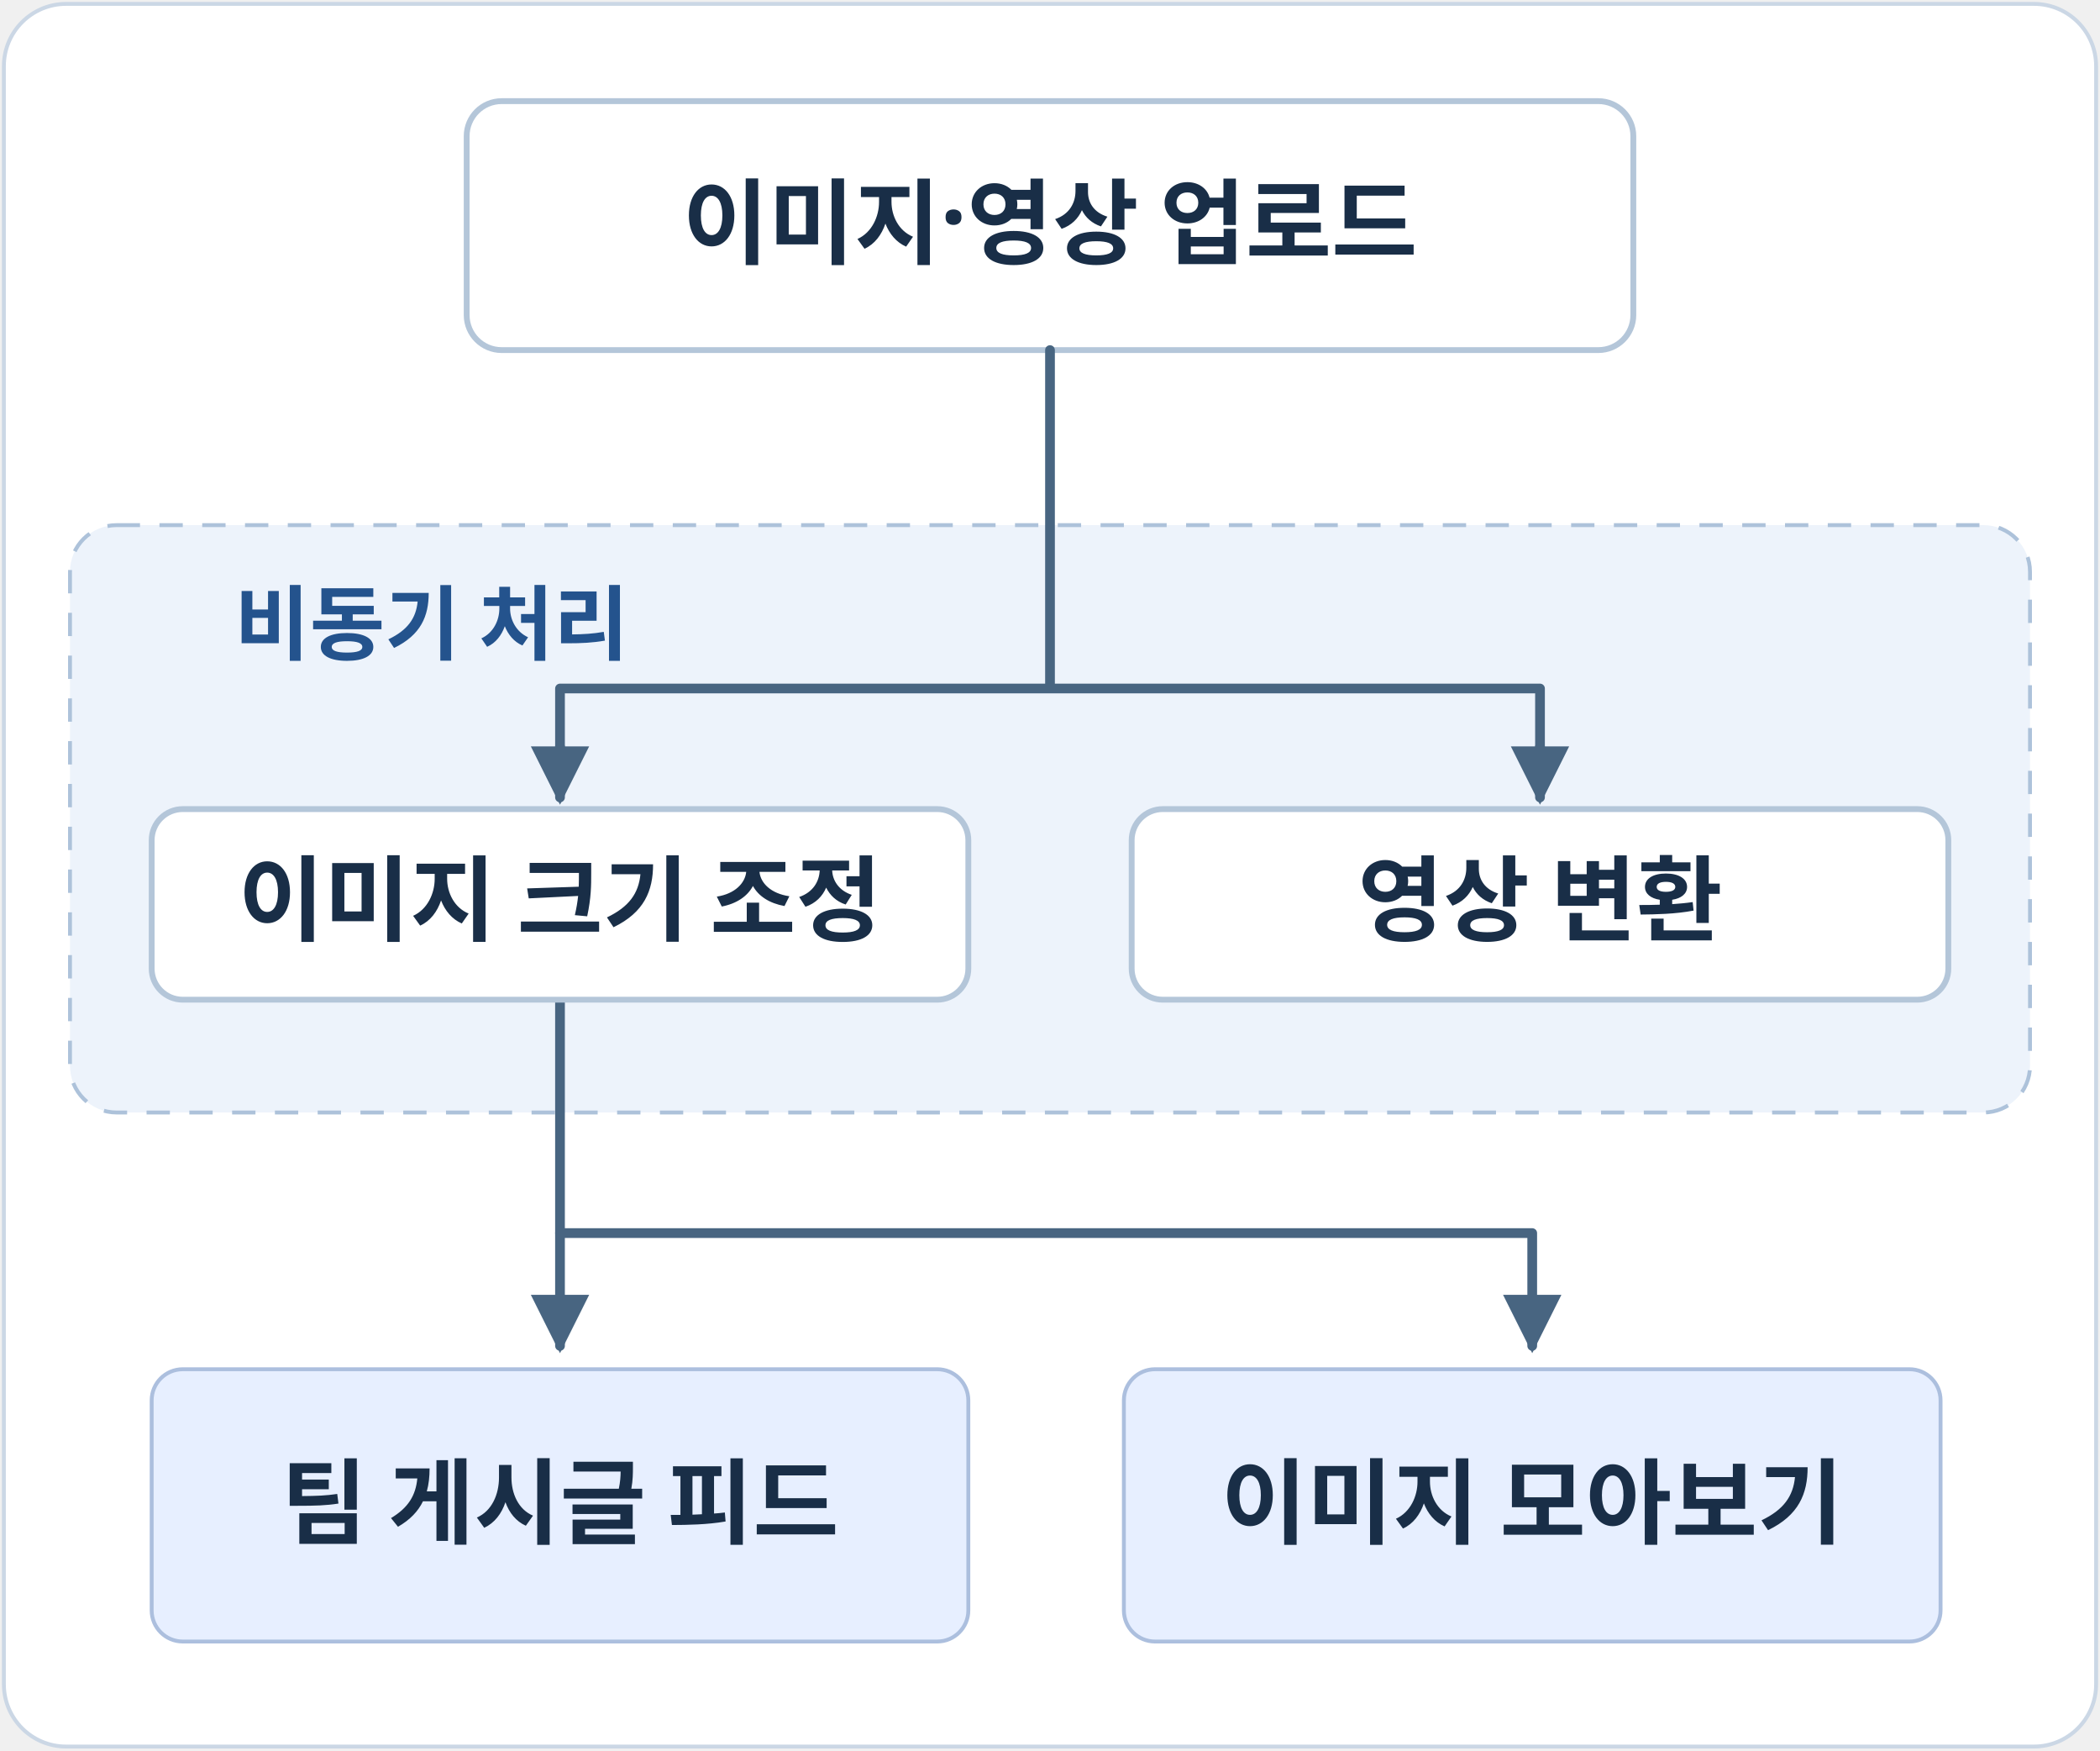
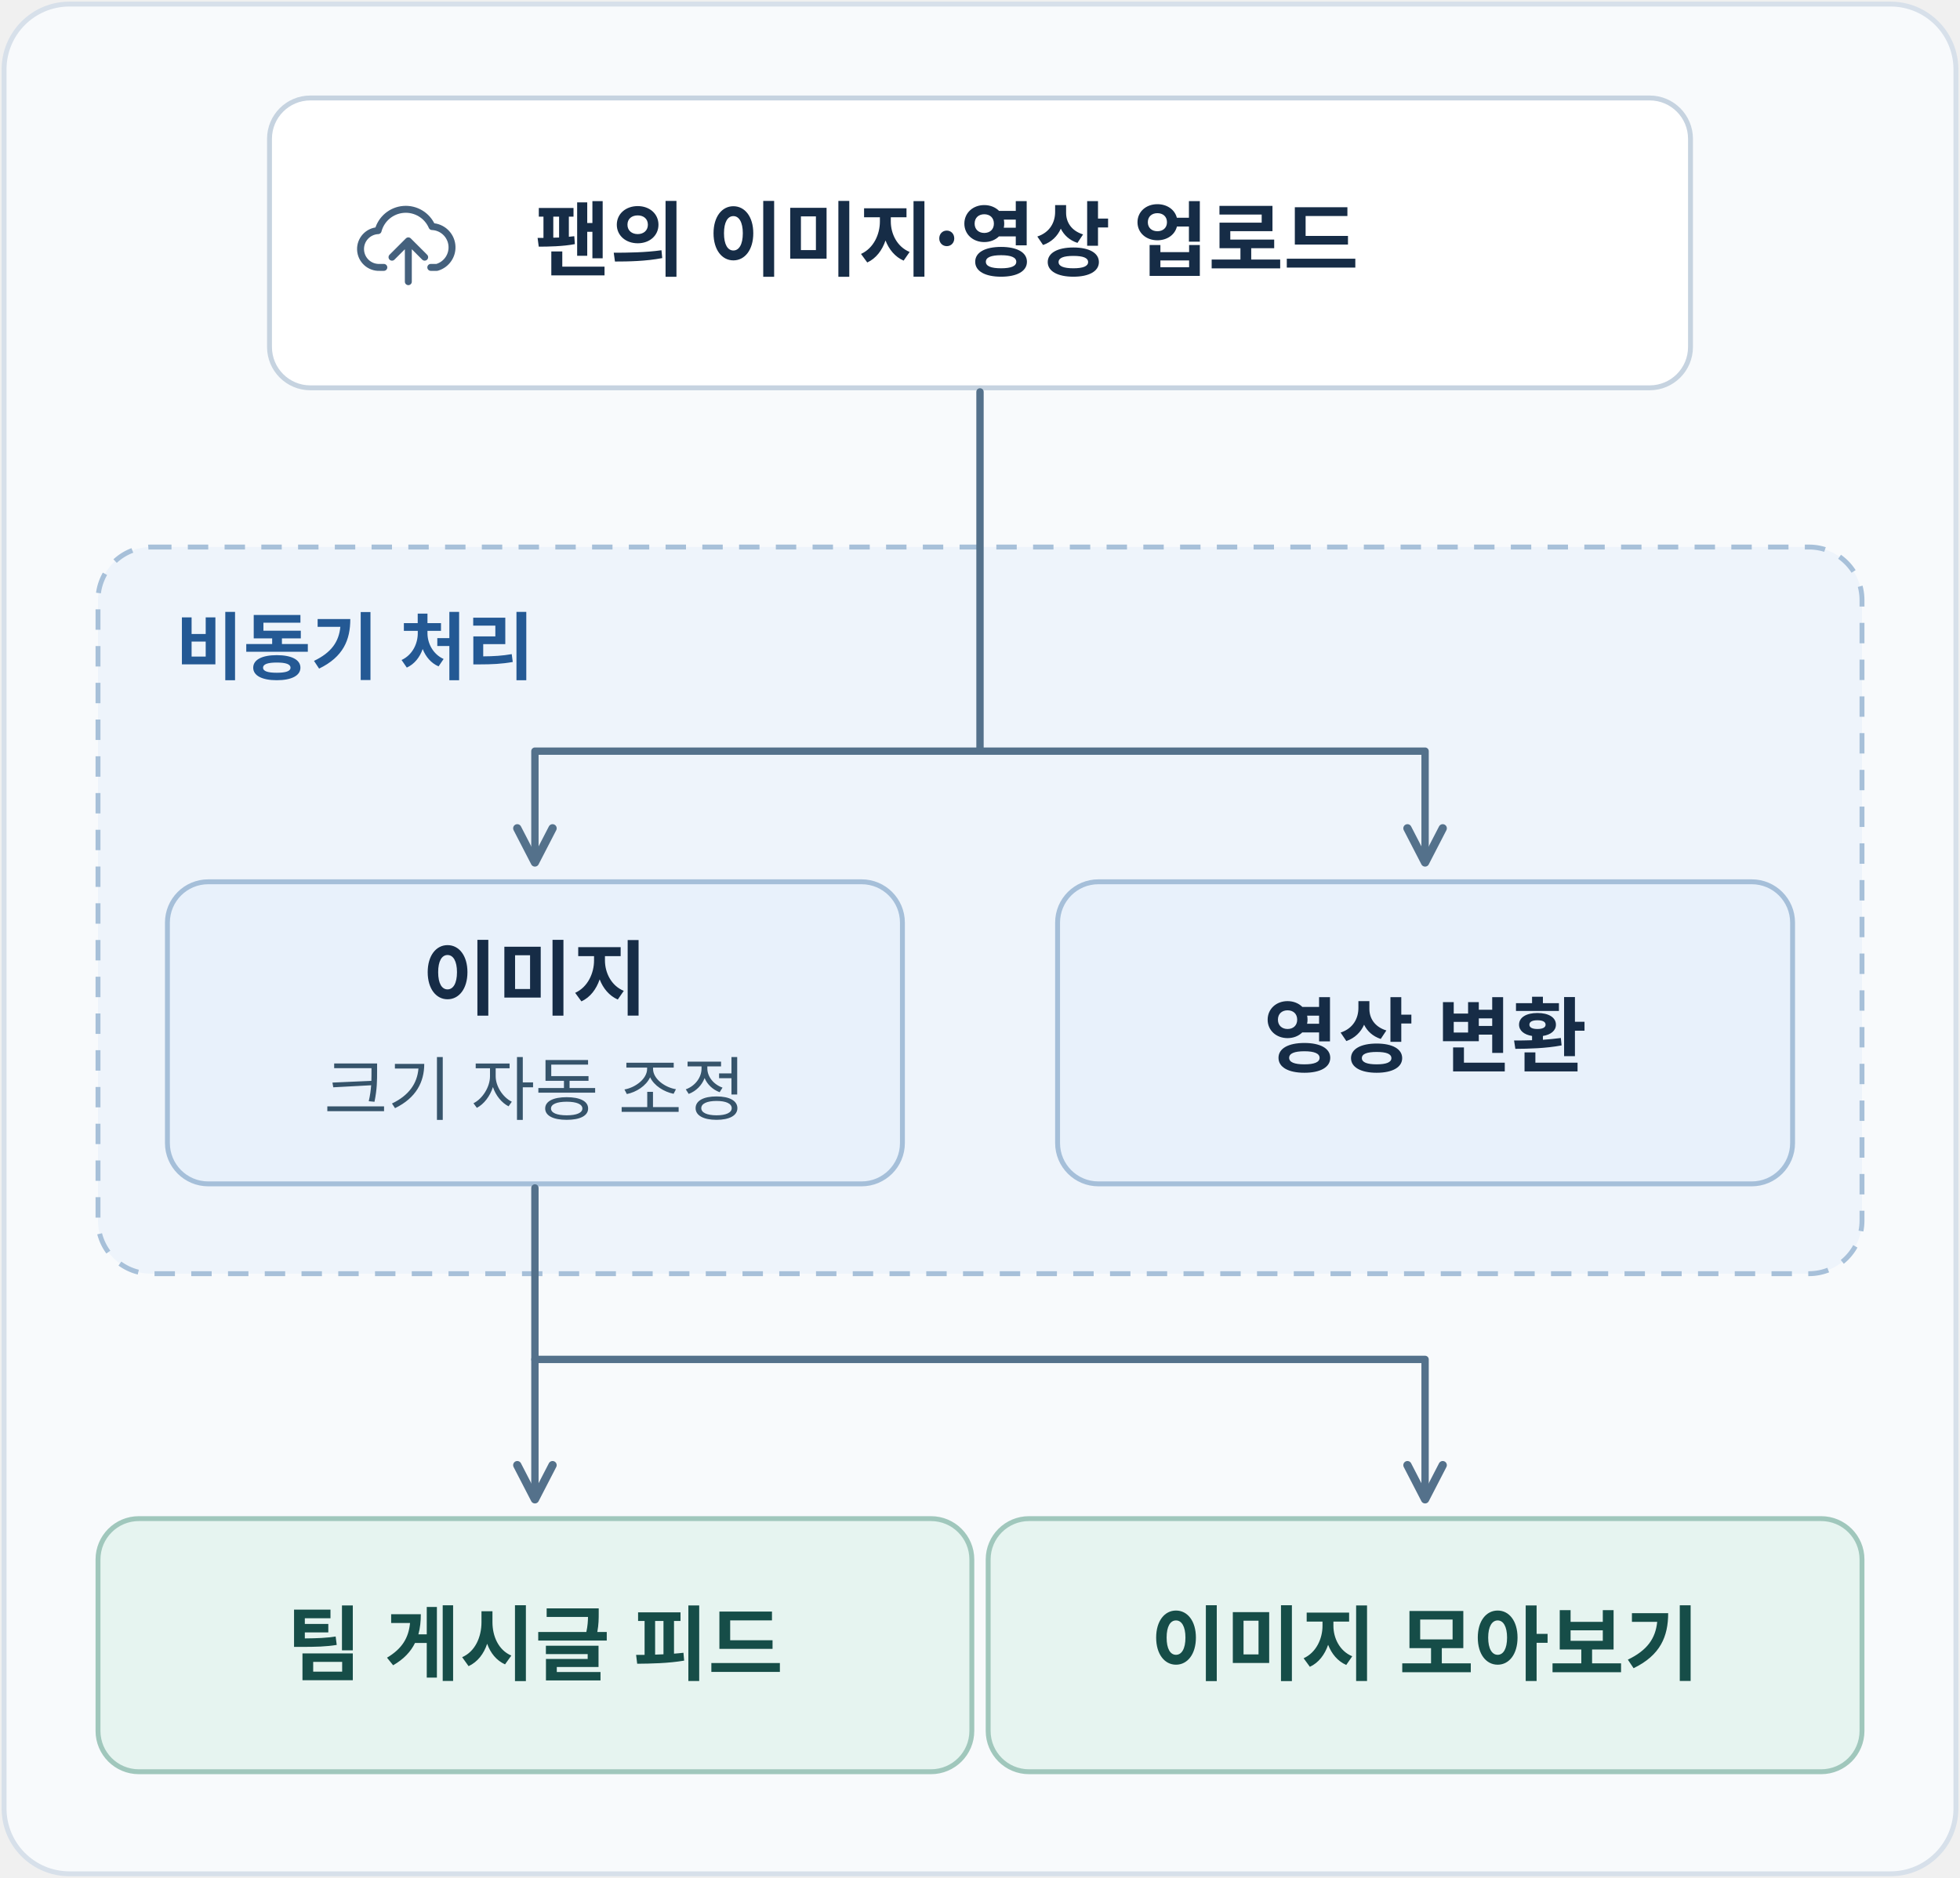
- <svg xmlns="http://www.w3.org/2000/svg" viewBox="0 0 540 450" width="540" height="450" role="img" aria-labelledby="title desc" lang="ko">
+ <svg xmlns="http://www.w3.org/2000/svg" viewBox="0 0 480 460" role="img" aria-labelledby="diagram-title diagram-desc" xml:lang="ko">
  <defs>
    <marker id="arrow" viewBox="0 0 8 8" refX="7" refY="4" markerWidth="6" markerHeight="6" orient="auto">
-       <path d="M0 0 8 4 0 8z" fill="#486581" />
+       <path d="M1 0.8 7.2 4 1 7.2" fill="none" stroke="#54718b" stroke-width="1.5" stroke-linecap="round" stroke-linejoin="round" />
    </marker>
-     <style>
-       text{font-family:system-ui,"Apple SD Gothic Neo","Malgun Gothic",sans-serif;fill:#192e47;text-anchor:middle;font-size:24px;font-weight:650}
-       .group{font-size:21px;fill:#24538d}
-       .edge{fill:none;stroke:#486581;stroke-width:2.5;stroke-linecap:round;stroke-linejoin:round}
-       .node{fill:white;stroke:#b4c6d9;stroke-width:1.5}
-     </style>
+     <style>text{font-family:system-ui,"Apple SD Gothic Neo","Malgun Gothic",sans-serif}.edge{fill:none;stroke:#54718b;stroke-width:1.8;stroke-linecap:round;stroke-linejoin:round}</style>
  </defs>
-   <rect x="1" y="1" width="538" height="448" rx="16" fill="#fff" stroke="#cbd7e5" />
-   <rect x="120" y="26" width="300" height="64" rx="9" class="node" />
-   <text x="270" y="66">이미지·영상 업로드</text>
-   <rect x="18" y="135" width="504" height="151" rx="12" fill="#edf3fb" stroke="#adc2da" stroke-dasharray="6 5" />
-   <text class="group" x="111" y="168">비동기 처리</text>
-   <path class="edge" d="M270 90v87m0 0H144v24m126-24h126v24" fill="none" />
-   <g class="edge" marker-end="url(#arrow)">
-     <path d="M144 192v13" />
-     <path d="M396 192v13" />
-     <path d="M144 257v89" />
-     <path d="M144 317h250v29" />
+   <rect x="1" y="1" width="478" height="458" rx="16" fill="#f8fafc" stroke="#d7e0ea" stroke-width="1.2" />
+   <rect x="66" y="24" width="348" height="71" rx="10" fill="#ffffff" stroke="#c6d3e0" stroke-width="1.2" />
+   <g transform="translate(88 48)" stroke="#45617d" stroke-width="1.7" fill="none" stroke-linejoin="round" stroke-linecap="round">
+     <path d="M6 17.5H5a4.5 4.5 0 0 1-.4-9 7 7 0 0 1 13.2-1A5.1 5.1 0 0 1 19 17.5h-1.5" />
+     <path d="M12 21V11m-4 4 4-4 4 4" />
  </g>
-   <rect x="39" y="208" width="210" height="49" rx="8" class="node" />
-   <rect x="291" y="208" width="210" height="49" rx="8" class="node" />
-   <text x="144" y="240">이미지 크기 조정</text>
-   <text x="396" y="240">영상 변환</text>
-   <rect x="39" y="352" width="210" height="70" rx="8" fill="#e7efff" stroke="#acbfde" />
-   <rect x="289" y="352" width="210" height="70" rx="8" fill="#e7efff" stroke="#acbfde" />
-   <text x="144" y="395">팀 게시글 피드</text>
-   <text x="394" y="395">이미지 모아보기</text>
+   <text x="131" y="66" font-size="20" font-weight="650" fill="#162c46" text-anchor="start">팬의 이미지·영상 업로드</text>
+   <rect x="24" y="134" width="432" height="178" rx="13" fill="#eef4fb" stroke="#a7c0d9" stroke-width="1.2" stroke-dasharray="5 4" />
+   <text x="43" y="165" font-size="18" font-weight="700" fill="#245994" text-anchor="start">비동기 처리</text>
+   <path class="edge" d="M240 96v88H131v27" marker-end="url(#arrow)" />
+   <path class="edge" d="M240 184h109v27" marker-end="url(#arrow)" />
+   <rect x="41" y="216" width="180" height="74" rx="10" fill="#e8f1fb" stroke="#a5bfd9" stroke-width="1.2" />
+   <text x="131" y="247" font-size="20" font-weight="700" fill="#162c46" text-anchor="middle">이미지</text>
+   <text x="131" y="273" font-size="17" font-weight="450" fill="#36546b" text-anchor="middle">크기 자동 조정</text>
+   <rect x="259" y="216" width="180" height="74" rx="10" fill="#e8f1fb" stroke="#a5bfd9" stroke-width="1.2" />
+   <text x="349" y="261" font-size="20" font-weight="700" fill="#162c46" text-anchor="middle">영상 변환</text>
+   <path class="edge" d="M131 291v76" marker-end="url(#arrow)" />
+   <path class="edge" d="M131 333h218v34" marker-end="url(#arrow)" />
+   <rect x="24" y="372" width="214" height="62" rx="10" fill="#e6f4f0" stroke="#a0c7bc" stroke-width="1.2" />
+   <text x="131" y="410" font-size="20" font-weight="700" fill="#164d48" text-anchor="middle">팀 게시글 피드</text>
+   <rect x="242" y="372" width="214" height="62" rx="10" fill="#e6f4f0" stroke="#a0c7bc" stroke-width="1.2" />
+   <text x="349" y="410" font-size="20" font-weight="700" fill="#164d48" text-anchor="middle">이미지 모아보기</text>
</svg>
